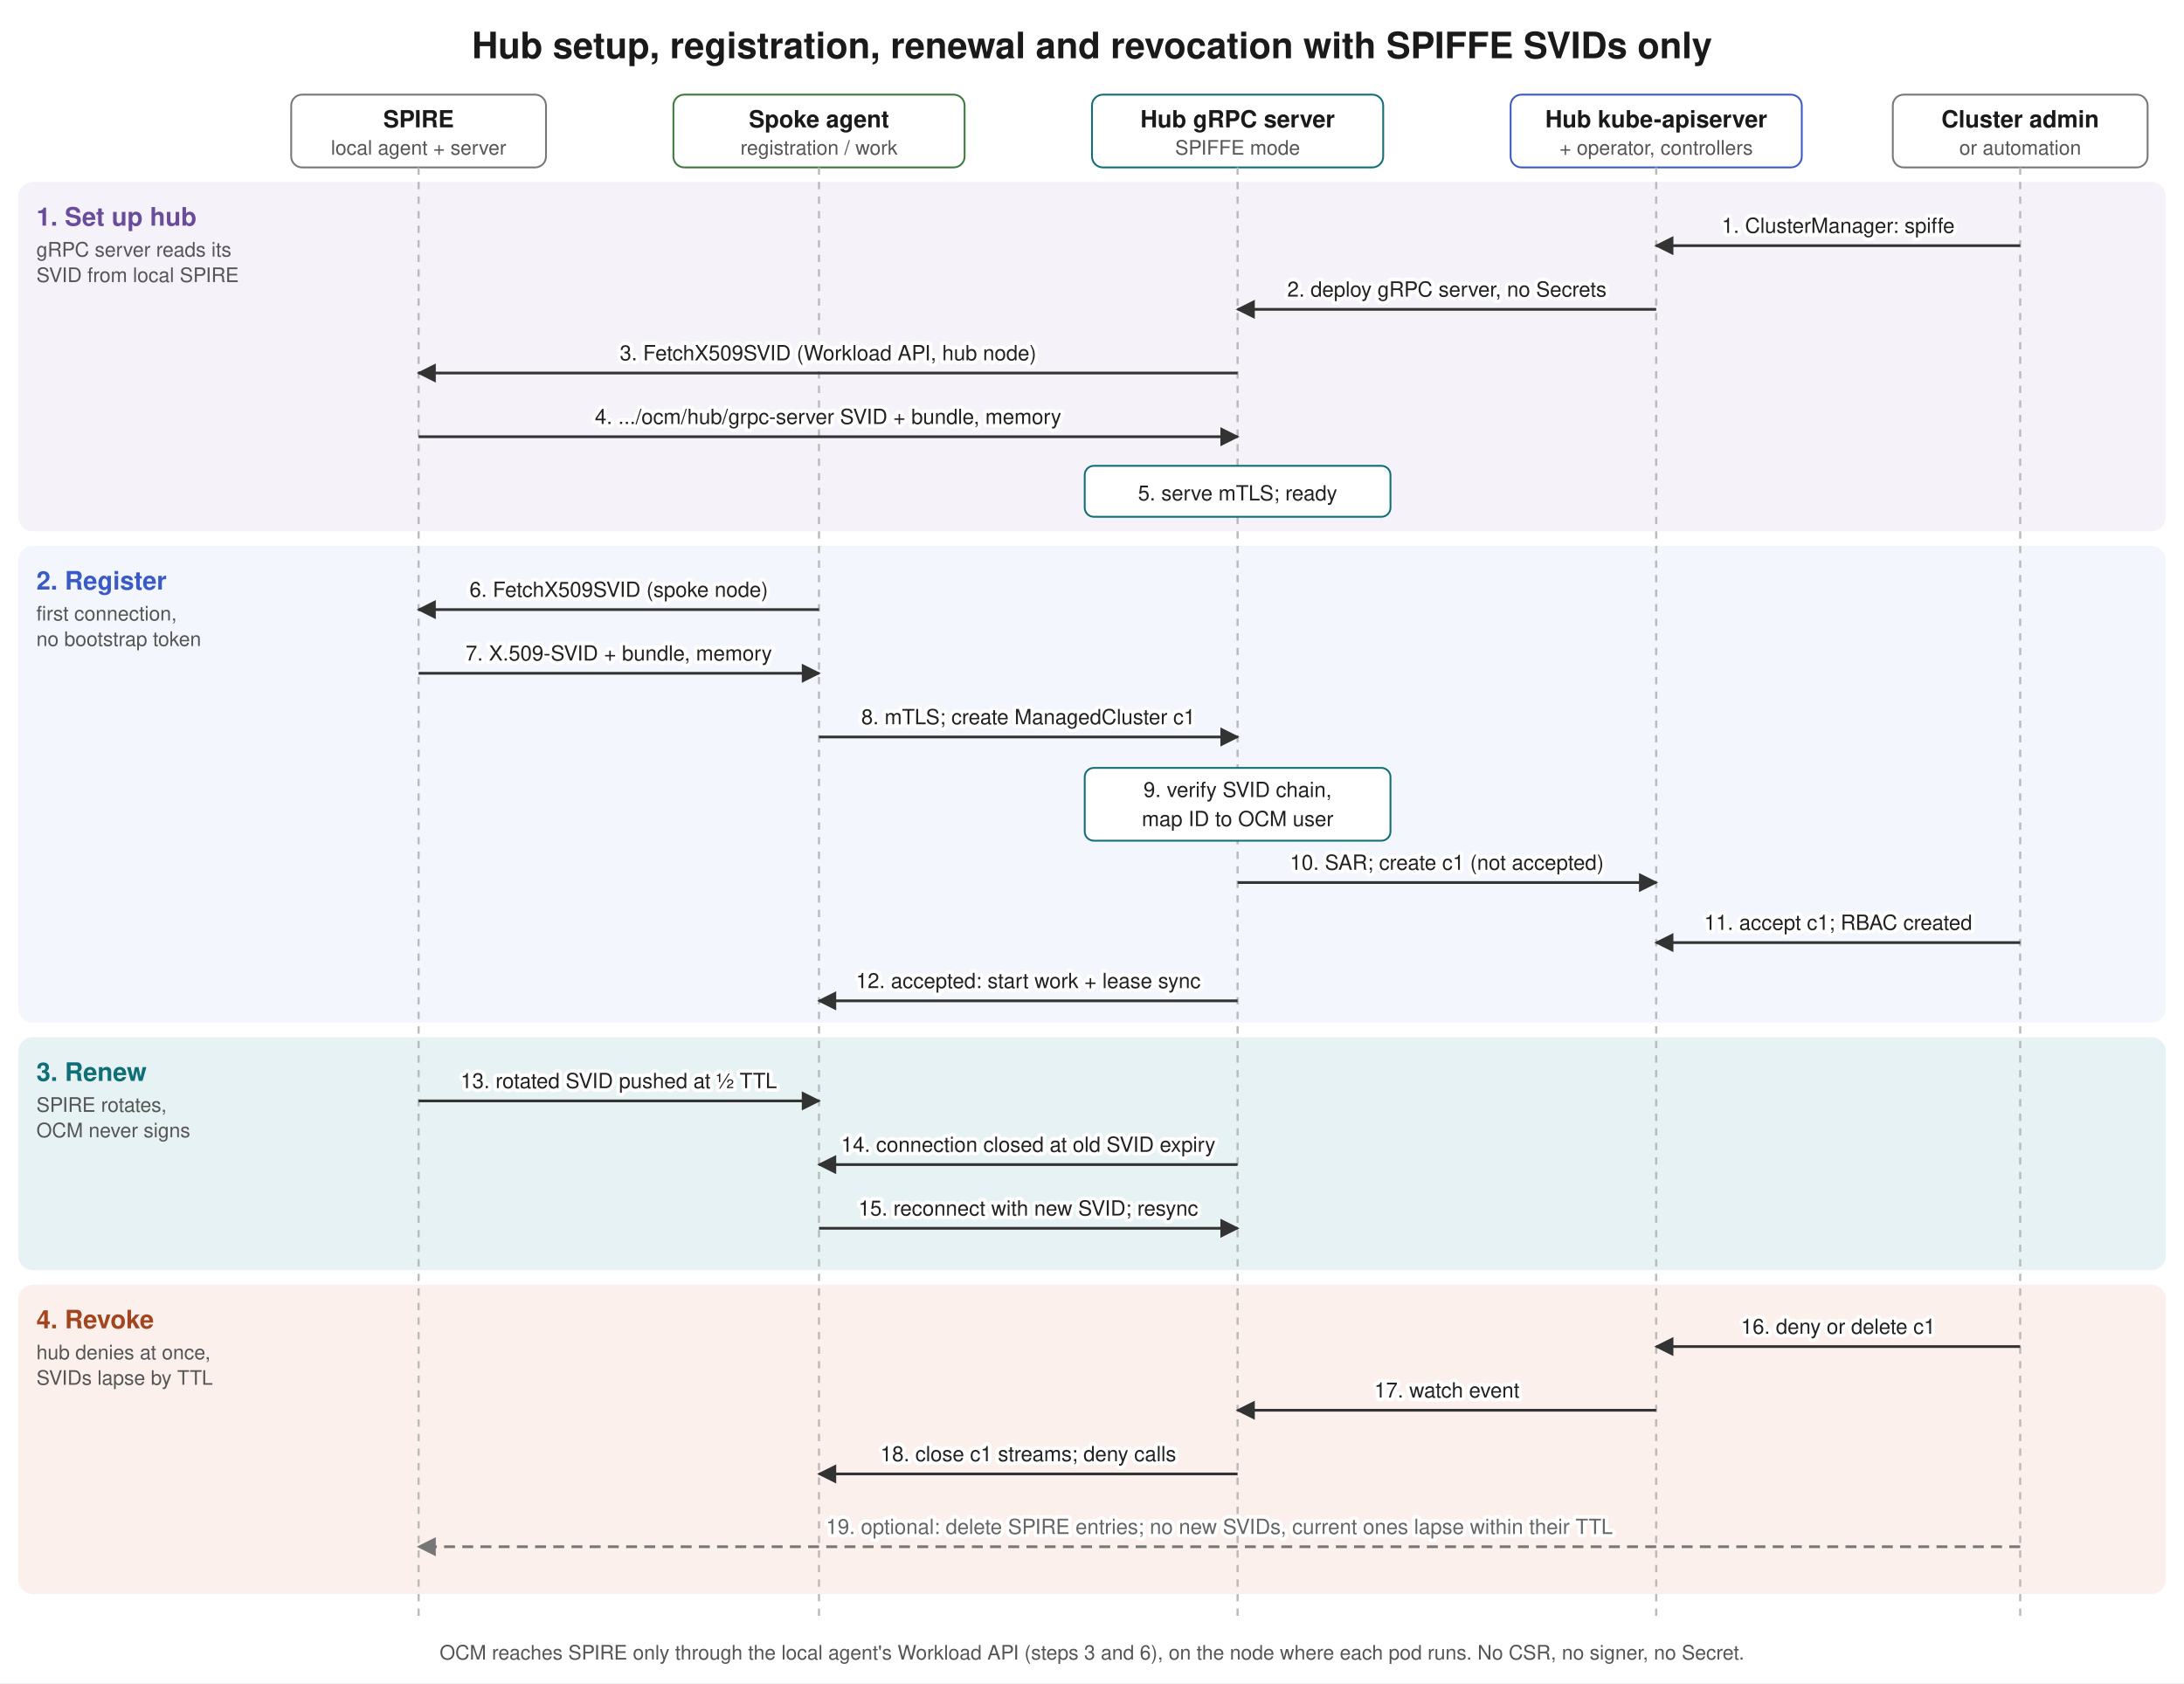
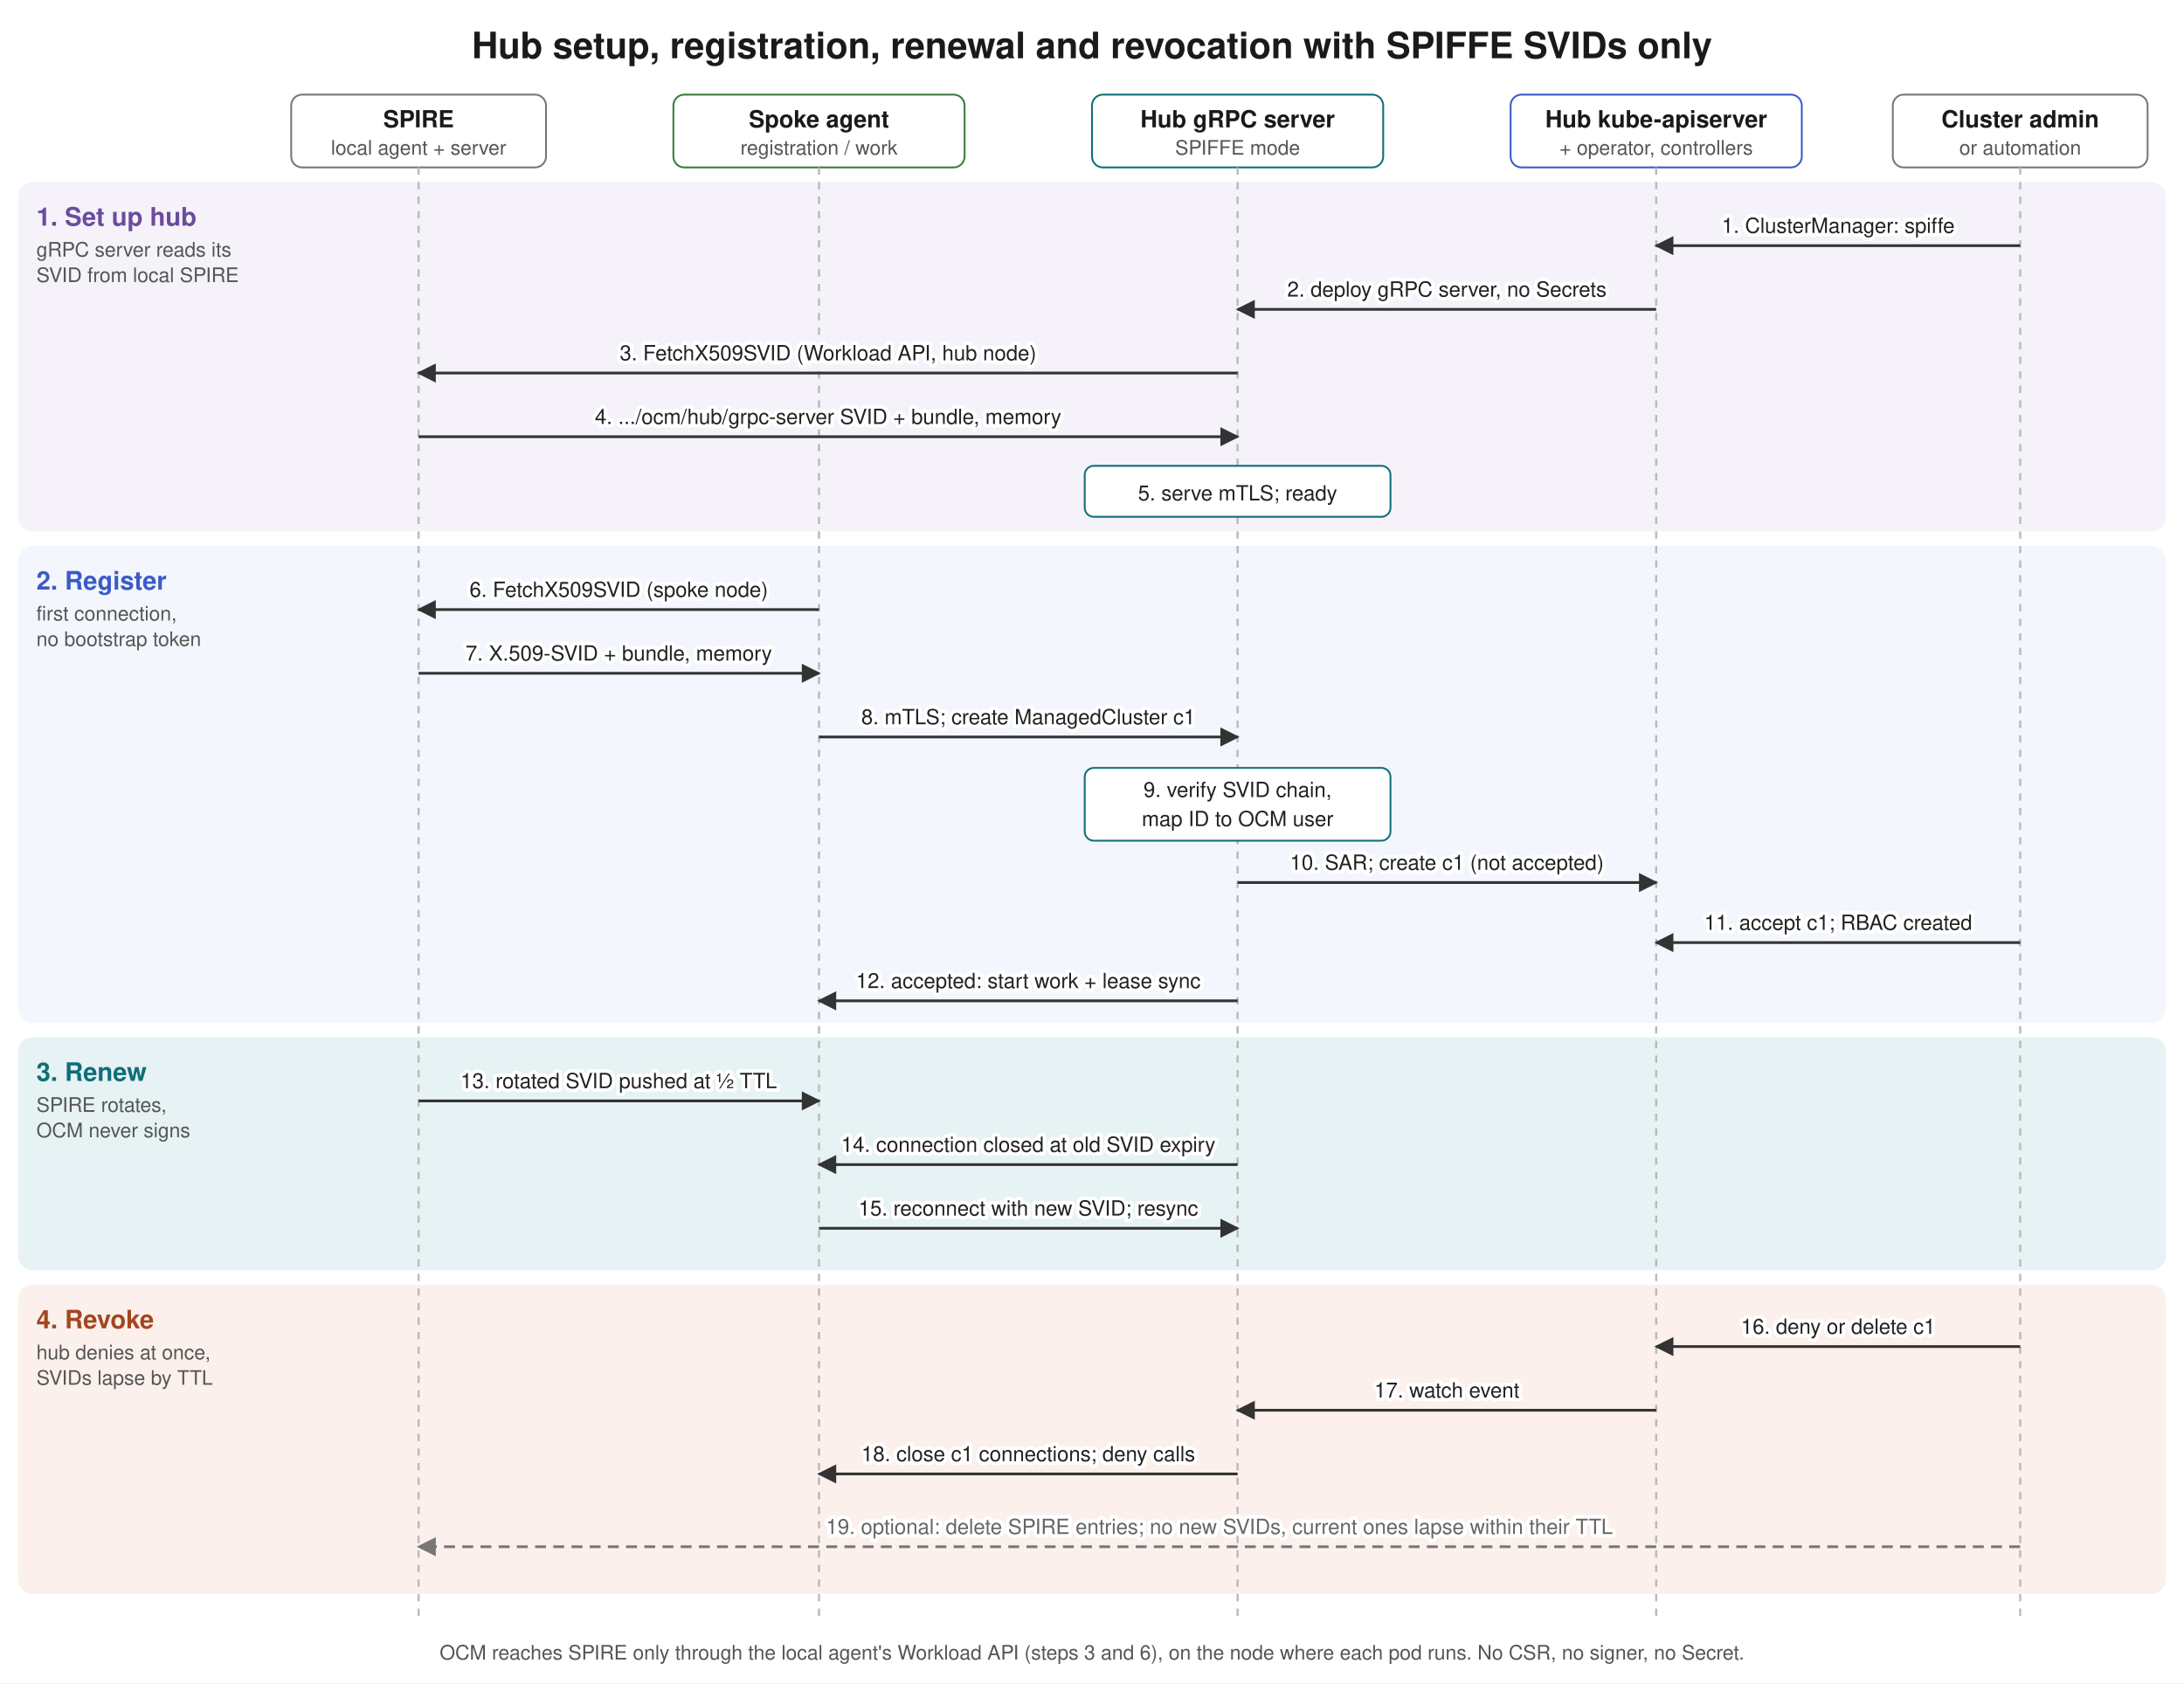
<svg xmlns="http://www.w3.org/2000/svg" viewBox="0 0 1200 925" width="1200" height="925" font-family="Helvetica, Arial, sans-serif">
  <defs>
    <marker id="arrow" viewBox="0 0 10 10" refX="9" refY="5" markerWidth="7" markerHeight="7" orient="auto-start-reverse">
      <path d="M0,0 L10,5 L0,10 z" fill="#333" />
    </marker>
    <marker id="arrow-grey" viewBox="0 0 10 10" refX="9" refY="5" markerWidth="7" markerHeight="7" orient="auto-start-reverse">
      <path d="M0,0 L10,5 L0,10 z" fill="#777" />
    </marker>
    <style>
      .title { font-size: 20px; font-weight: bold; fill: #1a1a1a; }
      .lane { font-size: 13px; font-weight: bold; fill: #1a1a1a; }
      .phase { font-size: 14px; font-weight: bold; }
      .phase-sub { font-size: 11px; fill: #555; }
      .msg { stroke: #333; stroke-width: 1.5; }
      .label { font-size: 11.5px; fill: #222; paint-order: stroke; stroke: #fff; stroke-width: 4px; stroke-linejoin: round; }
      .grey { fill: #666; }
    </style>
  </defs>
  <rect width="1200" height="925" fill="#ffffff" />
  <text x="600" y="32" text-anchor="middle" class="title">Hub setup, registration, renewal and revocation with SPIFFE SVIDs only</text>
  <rect x="10" y="100" width="1180" height="192" rx="8" fill="#f5f2fa" />
  <text x="20" y="124" class="phase" fill="#6a4c9c">1. Set up hub</text>
  <text x="20" y="141" class="phase-sub">gRPC server reads its</text>
  <text x="20" y="155" class="phase-sub">SVID from local SPIRE</text>
  <rect x="10" y="300" width="1180" height="262" rx="8" fill="#f3f6fc" />
  <text x="20" y="324" class="phase" fill="#3a5bc7">2. Register</text>
  <text x="20" y="341" class="phase-sub">first connection,</text>
  <text x="20" y="355" class="phase-sub">no bootstrap token</text>
  <rect x="10" y="570" width="1180" height="128" rx="8" fill="#e6f2f3" />
  <text x="20" y="594" class="phase" fill="#0f6e78">3. Renew</text>
  <text x="20" y="611" class="phase-sub">SPIRE rotates,</text>
  <text x="20" y="625" class="phase-sub">OCM never signs</text>
  <rect x="10" y="706" width="1180" height="170" rx="8" fill="#fbf0ec" />
  <text x="20" y="730" class="phase" fill="#a3461f">4. Revoke</text>
  <text x="20" y="747" class="phase-sub">hub denies at once,</text>
  <text x="20" y="761" class="phase-sub">SVIDs lapse by TTL</text>
  <rect x="160" y="52" width="140" height="40" rx="6" fill="#ffffff" stroke="#777" />
  <text x="230" y="70" text-anchor="middle" class="lane">SPIRE</text>
  <text x="230" y="85" text-anchor="middle" class="phase-sub">local agent + server</text>
  <rect x="370" y="52" width="160" height="40" rx="6" fill="#ffffff" stroke="#3c7a3c" />
  <text x="450" y="70" text-anchor="middle" class="lane">Spoke agent</text>
  <text x="450" y="85" text-anchor="middle" class="phase-sub">registration / work</text>
  <rect x="600" y="52" width="160" height="40" rx="6" fill="#ffffff" stroke="#0f6e78" />
  <text x="680" y="70" text-anchor="middle" class="lane">Hub gRPC server</text>
  <text x="680" y="85" text-anchor="middle" class="phase-sub">SPIFFE mode</text>
  <rect x="830" y="52" width="160" height="40" rx="6" fill="#ffffff" stroke="#3a5bc7" />
  <text x="910" y="70" text-anchor="middle" class="lane">Hub kube-apiserver</text>
  <text x="910" y="85" text-anchor="middle" class="phase-sub">+ operator, controllers</text>
  <rect x="1040" y="52" width="140" height="40" rx="6" fill="#ffffff" stroke="#777" />
  <text x="1110" y="70" text-anchor="middle" class="lane">Cluster admin</text>
  <text x="1110" y="85" text-anchor="middle" class="phase-sub">or automation</text>
  <g stroke="#bbb" stroke-width="1.2" stroke-dasharray="4 4">
    <line x1="230" y1="92" x2="230" y2="890" />
    <line x1="450" y1="92" x2="450" y2="890" />
    <line x1="680" y1="92" x2="680" y2="890" />
    <line x1="910" y1="92" x2="910" y2="890" />
    <line x1="1110" y1="92" x2="1110" y2="890" />
  </g>
  <line x1="1110" y1="135" x2="910" y2="135" class="msg" marker-end="url(#arrow)" />
  <text x="1010" y="128" text-anchor="middle" class="label">1. ClusterManager: spiffe</text>
  <line x1="910" y1="170" x2="680" y2="170" class="msg" marker-end="url(#arrow)" />
  <text x="795" y="163" text-anchor="middle" class="label">2. deploy gRPC server, no Secrets</text>
  <line x1="680" y1="205" x2="230" y2="205" class="msg" marker-end="url(#arrow)" />
  <text x="455" y="198" text-anchor="middle" class="label">3. FetchX509SVID (Workload API, hub node)</text>
  <line x1="230" y1="240" x2="680" y2="240" class="msg" marker-end="url(#arrow)" />
  <text x="455" y="233" text-anchor="middle" class="label">4. .../ocm/hub/grpc-server SVID + bundle, memory</text>
  <rect x="596" y="256" width="168" height="28" rx="5" fill="#ffffff" stroke="#0f6e78" />
  <text x="680" y="275" text-anchor="middle" class="label">5. serve mTLS; ready</text>
  <line x1="450" y1="335" x2="230" y2="335" class="msg" marker-end="url(#arrow)" />
  <text x="340" y="328" text-anchor="middle" class="label">6. FetchX509SVID (spoke node)</text>
  <line x1="230" y1="370" x2="450" y2="370" class="msg" marker-end="url(#arrow)" />
  <text x="340" y="363" text-anchor="middle" class="label">7. X.509-SVID + bundle, memory</text>
  <line x1="450" y1="405" x2="680" y2="405" class="msg" marker-end="url(#arrow)" />
  <text x="565" y="398" text-anchor="middle" class="label">8. mTLS; create ManagedCluster c1</text>
  <rect x="596" y="422" width="168" height="40" rx="5" fill="#ffffff" stroke="#0f6e78" />
  <text x="680" y="438" text-anchor="middle" class="label">9. verify SVID chain,</text>
  <text x="680" y="454" text-anchor="middle" class="label">map ID to OCM user</text>
  <line x1="680" y1="485" x2="910" y2="485" class="msg" marker-end="url(#arrow)" />
  <text x="795" y="478" text-anchor="middle" class="label">10. SAR; create c1 (not accepted)</text>
  <line x1="1110" y1="518" x2="910" y2="518" class="msg" marker-end="url(#arrow)" />
  <text x="1010" y="511" text-anchor="middle" class="label">11. accept c1; RBAC created</text>
  <line x1="680" y1="550" x2="450" y2="550" class="msg" marker-end="url(#arrow)" />
  <text x="565" y="543" text-anchor="middle" class="label">12. accepted: start work + lease sync</text>
  <line x1="230" y1="605" x2="450" y2="605" class="msg" marker-end="url(#arrow)" />
  <text x="340" y="598" text-anchor="middle" class="label">13. rotated SVID pushed at ½ TTL</text>
  <line x1="680" y1="640" x2="450" y2="640" class="msg" marker-end="url(#arrow)" />
  <text x="565" y="633" text-anchor="middle" class="label">14. connection closed at old SVID expiry</text>
  <line x1="450" y1="675" x2="680" y2="675" class="msg" marker-end="url(#arrow)" />
  <text x="565" y="668" text-anchor="middle" class="label">15. reconnect with new SVID; resync</text>
  <line x1="1110" y1="740" x2="910" y2="740" class="msg" marker-end="url(#arrow)" />
  <text x="1010" y="733" text-anchor="middle" class="label">16. deny or delete c1</text>
  <line x1="910" y1="775" x2="680" y2="775" class="msg" marker-end="url(#arrow)" />
  <text x="795" y="768" text-anchor="middle" class="label">17. watch event</text>
  <line x1="680" y1="810" x2="450" y2="810" class="msg" marker-end="url(#arrow)" />
-   <text x="565" y="803" text-anchor="middle" class="label">18. close c1 streams; deny calls</text>
+   <text x="565" y="803" text-anchor="middle" class="label">18. close c1 connections; deny calls</text>
  <line x1="1110" y1="850" x2="230" y2="850" stroke="#777" stroke-width="1.5" stroke-dasharray="6 4" marker-end="url(#arrow-grey)" />
  <text x="670" y="843" text-anchor="middle" class="label grey">19. optional: delete SPIRE entries; no new SVIDs, current ones lapse within their TTL</text>
  <text x="600" y="912" text-anchor="middle" class="phase-sub">OCM reaches SPIRE only through the local agent's Workload API (steps 3 and 6), on the node where each pod runs. No CSR, no signer, no Secret.</text>
</svg>
